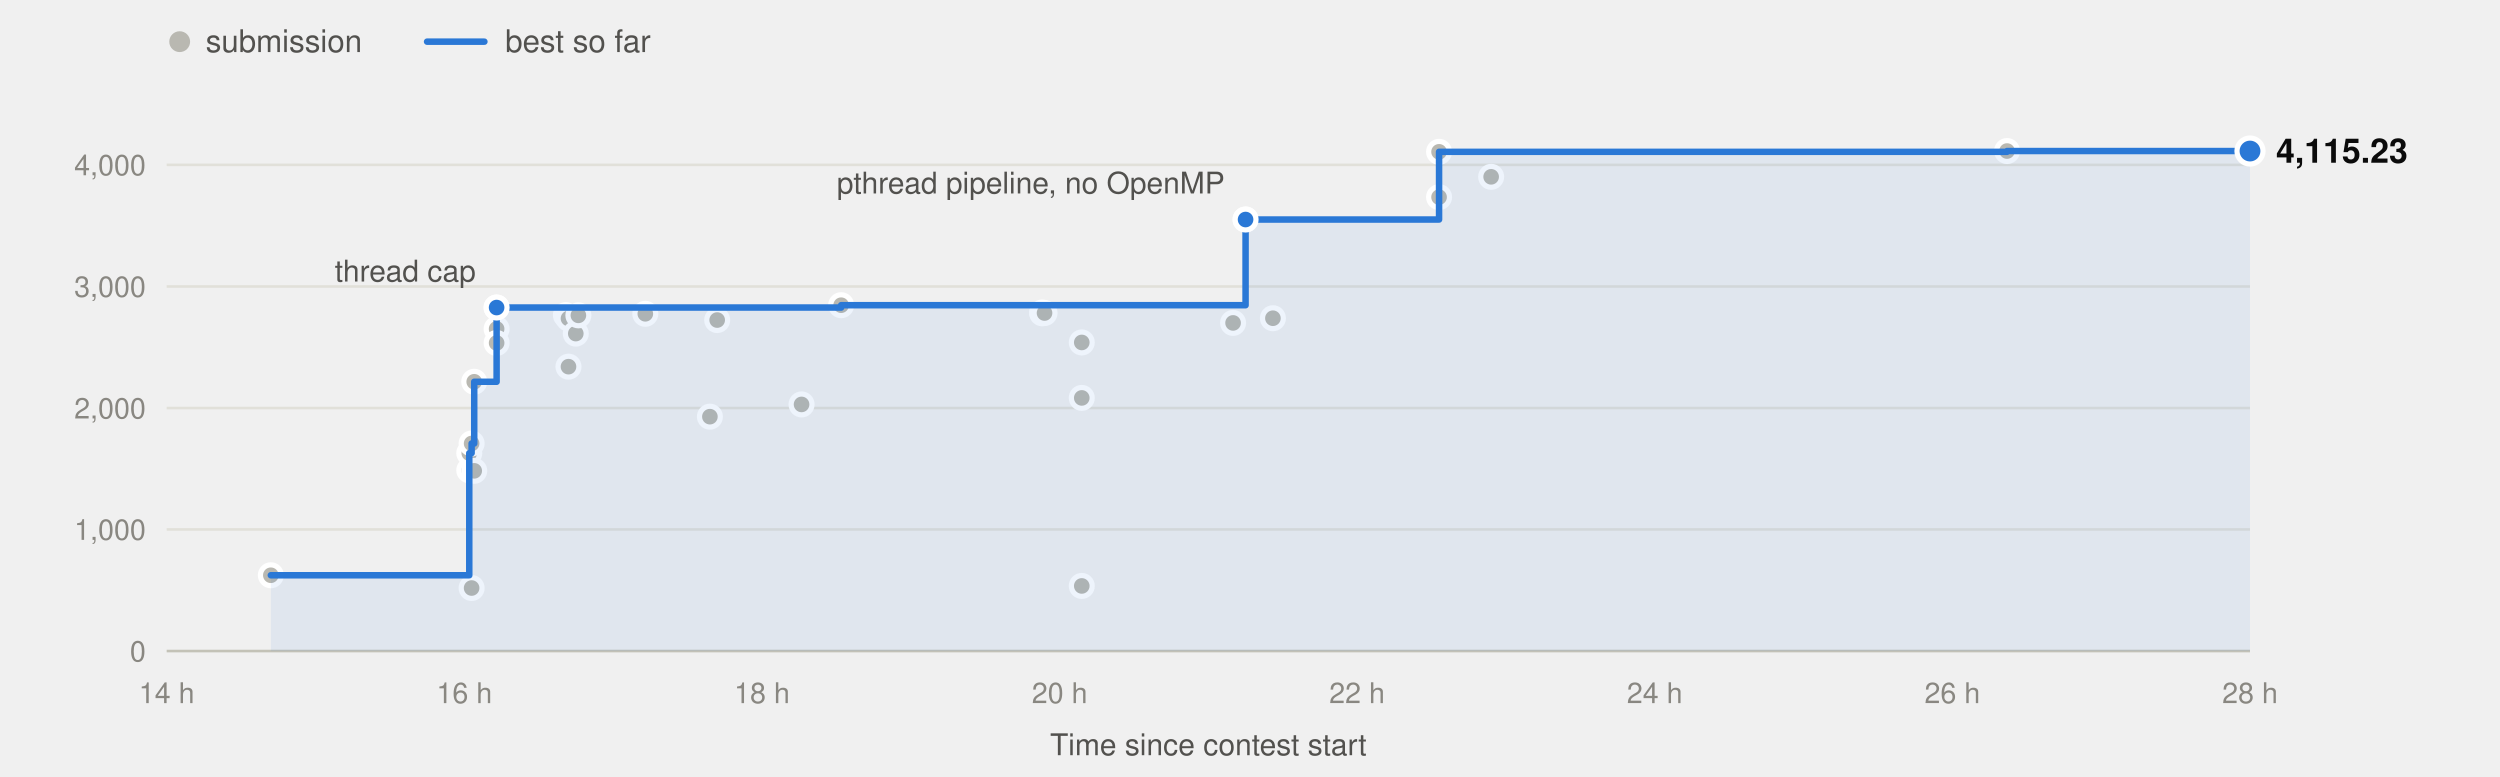
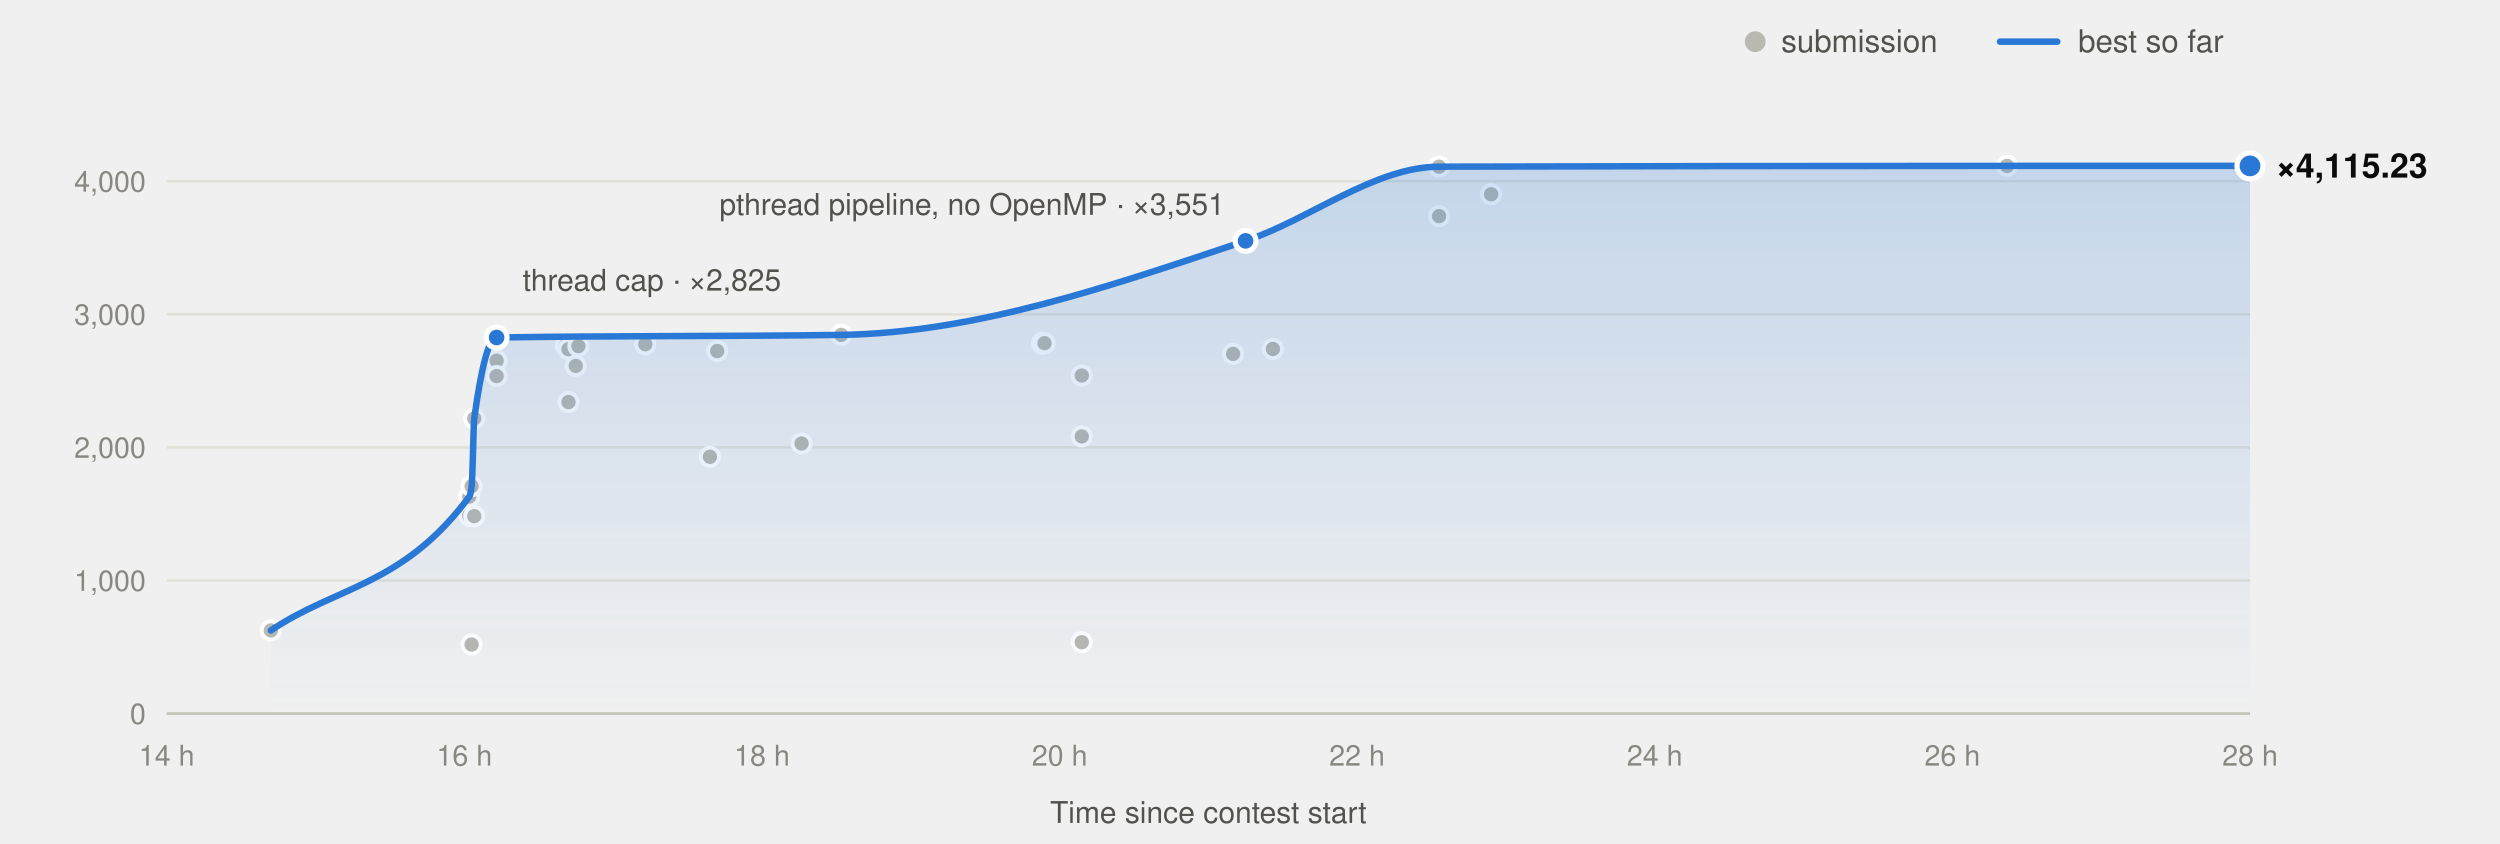
- <svg xmlns="http://www.w3.org/2000/svg" width="960" height="298" viewBox="0 0 960 298" font-family="system-ui, -apple-system, &quot;Segoe UI&quot;, Helvetica, Arial, sans-serif" role="img" aria-label="Problem A: BOCA speedup over the contest">
-   <circle cx="69" cy="16" r="4" fill="#b9b8b1" />
-   <text x="79" y="20" font-size="12" fill="#52514e">submission</text>
-   <line x1="164" x2="186" y1="16" y2="16" stroke="#2a78d6" stroke-width="2.5" stroke-linecap="round" />
-   <text x="194" y="20" font-size="12" fill="#52514e">best so far</text>
-   <line x1="64" x2="864" y1="250.0" y2="250.0" stroke="#c3c2b7" stroke-width="1" />
-   <text x="56" y="254.0" font-size="11" fill="#898781" text-anchor="end" style="font-variant-numeric: tabular-nums">0</text>
-   <line x1="64" x2="864" y1="203.3" y2="203.3" stroke="#e1e0d9" stroke-width="1" />
-   <text x="56" y="207.3" font-size="11" fill="#898781" text-anchor="end" style="font-variant-numeric: tabular-nums">1,000</text>
-   <line x1="64" x2="864" y1="156.7" y2="156.7" stroke="#e1e0d9" stroke-width="1" />
-   <text x="56" y="160.7" font-size="11" fill="#898781" text-anchor="end" style="font-variant-numeric: tabular-nums">2,000</text>
-   <line x1="64" x2="864" y1="110.0" y2="110.0" stroke="#e1e0d9" stroke-width="1" />
-   <text x="56" y="114.0" font-size="11" fill="#898781" text-anchor="end" style="font-variant-numeric: tabular-nums">3,000</text>
-   <line x1="64" x2="864" y1="63.3" y2="63.3" stroke="#e1e0d9" stroke-width="1" />
-   <text x="56" y="67.3" font-size="11" fill="#898781" text-anchor="end" style="font-variant-numeric: tabular-nums">4,000</text>
-   <circle cx="104.0" cy="220.9" r="4" fill="#b9b8b1" stroke="#ffffff" stroke-width="2" />
-   <circle cx="180.2" cy="180.6" r="4" fill="#b9b8b1" stroke="#ffffff" stroke-width="2" />
-   <circle cx="180.2" cy="174.0" r="4" fill="#b9b8b1" stroke="#ffffff" stroke-width="2" />
-   <circle cx="181.1" cy="225.8" r="4" fill="#b9b8b1" stroke="#ffffff" stroke-width="2" />
-   <circle cx="181.1" cy="170.3" r="4" fill="#b9b8b1" stroke="#ffffff" stroke-width="2" />
-   <circle cx="182.1" cy="180.8" r="4" fill="#b9b8b1" stroke="#ffffff" stroke-width="2" />
-   <circle cx="182.1" cy="146.6" r="4" fill="#b9b8b1" stroke="#ffffff" stroke-width="2" />
-   <circle cx="190.7" cy="126.3" r="4" fill="#b9b8b1" stroke="#ffffff" stroke-width="2" />
-   <circle cx="190.7" cy="131.7" r="4" fill="#b9b8b1" stroke="#ffffff" stroke-width="2" />
-   <circle cx="190.7" cy="118.1" r="4" fill="#b9b8b1" stroke="#ffffff" stroke-width="2" />
-   <circle cx="217.3" cy="121.0" r="4" fill="#b9b8b1" stroke="#ffffff" stroke-width="2" />
-   <circle cx="218.3" cy="122.3" r="4" fill="#b9b8b1" stroke="#ffffff" stroke-width="2" />
-   <circle cx="218.3" cy="140.8" r="4" fill="#b9b8b1" stroke="#ffffff" stroke-width="2" />
-   <circle cx="221.1" cy="128.1" r="4" fill="#b9b8b1" stroke="#ffffff" stroke-width="2" />
-   <circle cx="222.1" cy="121.1" r="4" fill="#b9b8b1" stroke="#ffffff" stroke-width="2" />
-   <circle cx="247.8" cy="120.5" r="4" fill="#b9b8b1" stroke="#ffffff" stroke-width="2" />
-   <circle cx="272.6" cy="160.0" r="4" fill="#b9b8b1" stroke="#ffffff" stroke-width="2" />
-   <circle cx="275.4" cy="122.9" r="4" fill="#b9b8b1" stroke="#ffffff" stroke-width="2" />
-   <circle cx="307.8" cy="155.3" r="4" fill="#b9b8b1" stroke="#ffffff" stroke-width="2" />
-   <circle cx="323.0" cy="117.2" r="4" fill="#b9b8b1" stroke="#ffffff" stroke-width="2" />
-   <circle cx="400.2" cy="120.3" r="4" fill="#b9b8b1" stroke="#ffffff" stroke-width="2" />
-   <circle cx="400.2" cy="120.0" r="4" fill="#b9b8b1" stroke="#ffffff" stroke-width="2" />
-   <circle cx="401.1" cy="120.2" r="4" fill="#b9b8b1" stroke="#ffffff" stroke-width="2" />
-   <circle cx="415.4" cy="225.0" r="4" fill="#b9b8b1" stroke="#ffffff" stroke-width="2" />
-   <circle cx="415.4" cy="152.8" r="4" fill="#b9b8b1" stroke="#ffffff" stroke-width="2" />
-   <circle cx="415.4" cy="131.5" r="4" fill="#b9b8b1" stroke="#ffffff" stroke-width="2" />
-   <circle cx="473.5" cy="124.0" r="4" fill="#b9b8b1" stroke="#ffffff" stroke-width="2" />
-   <circle cx="478.3" cy="84.3" r="4" fill="#b9b8b1" stroke="#ffffff" stroke-width="2" />
-   <circle cx="488.8" cy="122.2" r="4" fill="#b9b8b1" stroke="#ffffff" stroke-width="2" />
-   <circle cx="552.6" cy="58.3" r="4" fill="#b9b8b1" stroke="#ffffff" stroke-width="2" />
-   <circle cx="552.6" cy="75.7" r="4" fill="#b9b8b1" stroke="#ffffff" stroke-width="2" />
-   <circle cx="572.6" cy="67.9" r="4" fill="#b9b8b1" stroke="#ffffff" stroke-width="2" />
-   <circle cx="770.7" cy="58.0" r="4" fill="#b9b8b1" stroke="#ffffff" stroke-width="2" />
-   <path d="M104.0,250.0 L104.0,220.9 L180.2,220.9 L180.2,180.6 L180.2,180.6 L180.2,174.0 L181.1,174.0 L181.1,170.3 L182.1,170.3 L182.1,146.6 L190.7,146.6 L190.7,126.3 L190.7,126.3 L190.7,118.1 L323.0,118.1 L323.0,117.2 L478.3,117.2 L478.3,84.3 L552.6,84.3 L552.6,58.3 L770.7,58.3 L770.7,58.0 L864.0,58.0 L864.0,250.0 Z" fill="#2a78d6" fill-opacity="0.08" />
-   <path d="M104.0,220.9 L180.2,220.9 L180.2,180.6 L180.2,180.6 L180.2,174.0 L181.1,174.0 L181.1,170.3 L182.1,170.3 L182.1,146.6 L190.7,146.6 L190.7,126.3 L190.7,126.3 L190.7,118.1 L323.0,118.1 L323.0,117.2 L478.3,117.2 L478.3,84.3 L552.6,84.3 L552.6,58.3 L770.7,58.3 L770.7,58.0 L864.0,58.0" fill="none" stroke="#2a78d6" stroke-width="2.5" stroke-linejoin="round" stroke-linecap="round" />
-   <circle cx="190.7" cy="118.1" r="4" fill="#2a78d6" stroke="#ffffff" stroke-width="2" />
-   <text x="182.7" y="108.1" font-size="11.5" fill="#52514e" text-anchor="end">thread cap</text>
-   <circle cx="478.3" cy="84.3" r="4" fill="#2a78d6" stroke="#ffffff" stroke-width="2" />
-   <text x="470.3" y="74.3" font-size="11.5" fill="#52514e" text-anchor="end">pthread pipeline, no OpenMP</text>
-   <circle cx="864.0" cy="58.0" r="5" fill="#2a78d6" stroke="#ffffff" stroke-width="2" />
-   <text x="874.0" y="62.5" font-size="13" font-weight="600" fill="#0b0b0b">4,115.23</text>
-   <text x="64.0" y="270" font-size="11" fill="#898781" text-anchor="middle">14 h</text>
-   <text x="178.3" y="270" font-size="11" fill="#898781" text-anchor="middle">16 h</text>
-   <text x="292.6" y="270" font-size="11" fill="#898781" text-anchor="middle">18 h</text>
-   <text x="406.9" y="270" font-size="11" fill="#898781" text-anchor="middle">20 h</text>
-   <text x="521.1" y="270" font-size="11" fill="#898781" text-anchor="middle">22 h</text>
-   <text x="635.4" y="270" font-size="11" fill="#898781" text-anchor="middle">24 h</text>
-   <text x="749.7" y="270" font-size="11" fill="#898781" text-anchor="middle">26 h</text>
-   <text x="864.0" y="270" font-size="11" fill="#898781" text-anchor="middle">28 h</text>
-   <text x="464.0" y="290" font-size="11.5" fill="#52514e" text-anchor="middle">Time since contest start</text>
+ <svg xmlns="http://www.w3.org/2000/svg" width="960" height="324" viewBox="0 0 960 324" font-family="system-ui, -apple-system, &quot;Segoe UI&quot;, Helvetica, Arial, sans-serif" role="img" aria-label="Problem A: speedup over the contest">
+   <defs>
+     <linearGradient id="fillA" x1="0" y1="0" x2="0" y2="1">
+       <stop offset="0" stop-color="#2a78d6" stop-opacity="0.22" />
+       <stop offset="1" stop-color="#2a78d6" stop-opacity="0" />
+     </linearGradient>
+   </defs>
+   <circle cx="674" cy="16" r="4" fill="#b9b8b1" />
+   <text x="684" y="20" font-size="12" fill="#52514e">submission</text>
+   <line x1="768" x2="790" y1="16" y2="16" stroke="#2a78d6" stroke-width="2.5" stroke-linecap="round" />
+   <text x="798" y="20" font-size="12" fill="#52514e">best so far</text>
+   <line x1="64" x2="864" y1="274.0" y2="274.0" stroke="#c3c2b7" stroke-width="1" />
+   <text x="56" y="278.0" font-size="11" fill="#898781" text-anchor="end" style="font-variant-numeric: tabular-nums">0</text>
+   <line x1="64" x2="864" y1="222.9" y2="222.9" stroke="#e1e0d9" stroke-width="1" />
+   <text x="56" y="226.9" font-size="11" fill="#898781" text-anchor="end" style="font-variant-numeric: tabular-nums">1,000</text>
+   <line x1="64" x2="864" y1="171.8" y2="171.8" stroke="#e1e0d9" stroke-width="1" />
+   <text x="56" y="175.8" font-size="11" fill="#898781" text-anchor="end" style="font-variant-numeric: tabular-nums">2,000</text>
+   <line x1="64" x2="864" y1="120.7" y2="120.7" stroke="#e1e0d9" stroke-width="1" />
+   <text x="56" y="124.7" font-size="11" fill="#898781" text-anchor="end" style="font-variant-numeric: tabular-nums">3,000</text>
+   <line x1="64" x2="864" y1="69.6" y2="69.6" stroke="#e1e0d9" stroke-width="1" />
+   <text x="56" y="73.6" font-size="11" fill="#898781" text-anchor="end" style="font-variant-numeric: tabular-nums">4,000</text>
+   <circle cx="104.0" cy="242.1" r="3.5" fill="#b9b8b1" stroke="#ffffff" stroke-width="1.5" />
+   <circle cx="180.2" cy="198.0" r="3.5" fill="#b9b8b1" stroke="#ffffff" stroke-width="1.5" />
+   <circle cx="180.2" cy="190.7" r="3.5" fill="#b9b8b1" stroke="#ffffff" stroke-width="1.5" />
+   <circle cx="181.1" cy="247.5" r="3.5" fill="#b9b8b1" stroke="#ffffff" stroke-width="1.5" />
+   <circle cx="181.1" cy="186.7" r="3.5" fill="#b9b8b1" stroke="#ffffff" stroke-width="1.5" />
+   <circle cx="182.1" cy="198.2" r="3.5" fill="#b9b8b1" stroke="#ffffff" stroke-width="1.5" />
+   <circle cx="182.1" cy="160.7" r="3.5" fill="#b9b8b1" stroke="#ffffff" stroke-width="1.5" />
+   <circle cx="190.7" cy="138.5" r="3.5" fill="#b9b8b1" stroke="#ffffff" stroke-width="1.5" />
+   <circle cx="190.7" cy="144.4" r="3.5" fill="#b9b8b1" stroke="#ffffff" stroke-width="1.5" />
+   <circle cx="190.7" cy="129.6" r="3.5" fill="#b9b8b1" stroke="#ffffff" stroke-width="1.5" />
+   <circle cx="217.3" cy="132.7" r="3.5" fill="#b9b8b1" stroke="#ffffff" stroke-width="1.5" />
+   <circle cx="218.3" cy="134.1" r="3.5" fill="#b9b8b1" stroke="#ffffff" stroke-width="1.5" />
+   <circle cx="218.3" cy="154.4" r="3.5" fill="#b9b8b1" stroke="#ffffff" stroke-width="1.5" />
+   <circle cx="221.1" cy="140.5" r="3.5" fill="#b9b8b1" stroke="#ffffff" stroke-width="1.5" />
+   <circle cx="222.1" cy="132.9" r="3.5" fill="#b9b8b1" stroke="#ffffff" stroke-width="1.5" />
+   <circle cx="247.8" cy="132.2" r="3.5" fill="#b9b8b1" stroke="#ffffff" stroke-width="1.5" />
+   <circle cx="272.6" cy="175.4" r="3.5" fill="#b9b8b1" stroke="#ffffff" stroke-width="1.5" />
+   <circle cx="275.4" cy="134.8" r="3.5" fill="#b9b8b1" stroke="#ffffff" stroke-width="1.5" />
+   <circle cx="307.8" cy="170.3" r="3.5" fill="#b9b8b1" stroke="#ffffff" stroke-width="1.5" />
+   <circle cx="323.0" cy="128.6" r="3.5" fill="#b9b8b1" stroke="#ffffff" stroke-width="1.5" />
+   <circle cx="400.2" cy="132.0" r="3.5" fill="#b9b8b1" stroke="#ffffff" stroke-width="1.5" />
+   <circle cx="400.2" cy="131.6" r="3.5" fill="#b9b8b1" stroke="#ffffff" stroke-width="1.5" />
+   <circle cx="401.1" cy="131.8" r="3.5" fill="#b9b8b1" stroke="#ffffff" stroke-width="1.5" />
+   <circle cx="415.4" cy="246.6" r="3.5" fill="#b9b8b1" stroke="#ffffff" stroke-width="1.5" />
+   <circle cx="415.4" cy="167.6" r="3.5" fill="#b9b8b1" stroke="#ffffff" stroke-width="1.5" />
+   <circle cx="415.4" cy="144.2" r="3.5" fill="#b9b8b1" stroke="#ffffff" stroke-width="1.5" />
+   <circle cx="473.5" cy="135.9" r="3.5" fill="#b9b8b1" stroke="#ffffff" stroke-width="1.5" />
+   <circle cx="478.3" cy="92.5" r="3.5" fill="#b9b8b1" stroke="#ffffff" stroke-width="1.5" />
+   <circle cx="488.8" cy="134.0" r="3.5" fill="#b9b8b1" stroke="#ffffff" stroke-width="1.5" />
+   <circle cx="552.6" cy="64.0" r="3.5" fill="#b9b8b1" stroke="#ffffff" stroke-width="1.5" />
+   <circle cx="552.6" cy="83.0" r="3.5" fill="#b9b8b1" stroke="#ffffff" stroke-width="1.5" />
+   <circle cx="572.6" cy="74.6" r="3.5" fill="#b9b8b1" stroke="#ffffff" stroke-width="1.5" />
+   <circle cx="770.7" cy="63.7" r="3.5" fill="#b9b8b1" stroke="#ffffff" stroke-width="1.5" />
+   <path d="M104.0,242.1 C129.4,225.0 154.8,225.0 180.2,190.7 C180.5,190.3 180.8,189.4 181.1,186.7 C181.5,184.0 181.8,163.0 182.1,160.7 C185.0,140.0 187.8,129.6 190.7,129.6 C234.8,128.9 278.9,129.2 323.0,128.6 C374.8,127.8 426.5,109.8 478.3,92.5 C503.0,84.2 527.8,64.1 552.6,64.0 C625.3,63.8 698.0,63.7 770.7,63.7 C801.8,63.7 832.9,63.7 864.0,63.7 L864.0,274.0 L104.0,274.0 Z" fill="url(#fillA)" />
+   <path d="M104.0,242.1 C129.4,225.0 154.8,225.0 180.2,190.7 C180.5,190.3 180.8,189.4 181.1,186.7 C181.5,184.0 181.8,163.0 182.1,160.7 C185.0,140.0 187.8,129.6 190.7,129.6 C234.8,128.9 278.9,129.2 323.0,128.6 C374.8,127.8 426.5,109.8 478.3,92.5 C503.0,84.2 527.8,64.1 552.6,64.0 C625.3,63.8 698.0,63.7 770.7,63.7 C801.8,63.7 832.9,63.7 864.0,63.7" fill="none" stroke="#2a78d6" stroke-width="2.5" stroke-linejoin="round" stroke-linecap="round" />
+   <circle cx="190.7" cy="129.6" r="4" fill="#2a78d6" stroke="#ffffff" stroke-width="2" />
+   <text x="200.7" y="111.6" font-size="11.5" fill="#52514e">thread cap · ×2,825</text>
+   <circle cx="478.3" cy="92.5" r="4" fill="#2a78d6" stroke="#ffffff" stroke-width="2" />
+   <text x="470.3" y="82.5" font-size="11.5" fill="#52514e" text-anchor="end">pthread pipeline, no OpenMP · ×3,551</text>
+   <circle cx="864.0" cy="63.7" r="5" fill="#2a78d6" stroke="#ffffff" stroke-width="2" />
+   <text x="874.0" y="68.2" font-size="13" font-weight="600" fill="#0b0b0b">×4,115.23</text>
+   <text x="64.0" y="294" font-size="11" fill="#898781" text-anchor="middle">14 h</text>
+   <text x="178.3" y="294" font-size="11" fill="#898781" text-anchor="middle">16 h</text>
+   <text x="292.6" y="294" font-size="11" fill="#898781" text-anchor="middle">18 h</text>
+   <text x="406.9" y="294" font-size="11" fill="#898781" text-anchor="middle">20 h</text>
+   <text x="521.1" y="294" font-size="11" fill="#898781" text-anchor="middle">22 h</text>
+   <text x="635.4" y="294" font-size="11" fill="#898781" text-anchor="middle">24 h</text>
+   <text x="749.7" y="294" font-size="11" fill="#898781" text-anchor="middle">26 h</text>
+   <text x="864.0" y="294" font-size="11" fill="#898781" text-anchor="middle">28 h</text>
+   <text x="464.0" y="316" font-size="11.5" fill="#52514e" text-anchor="middle">Time since contest start</text>
</svg>
